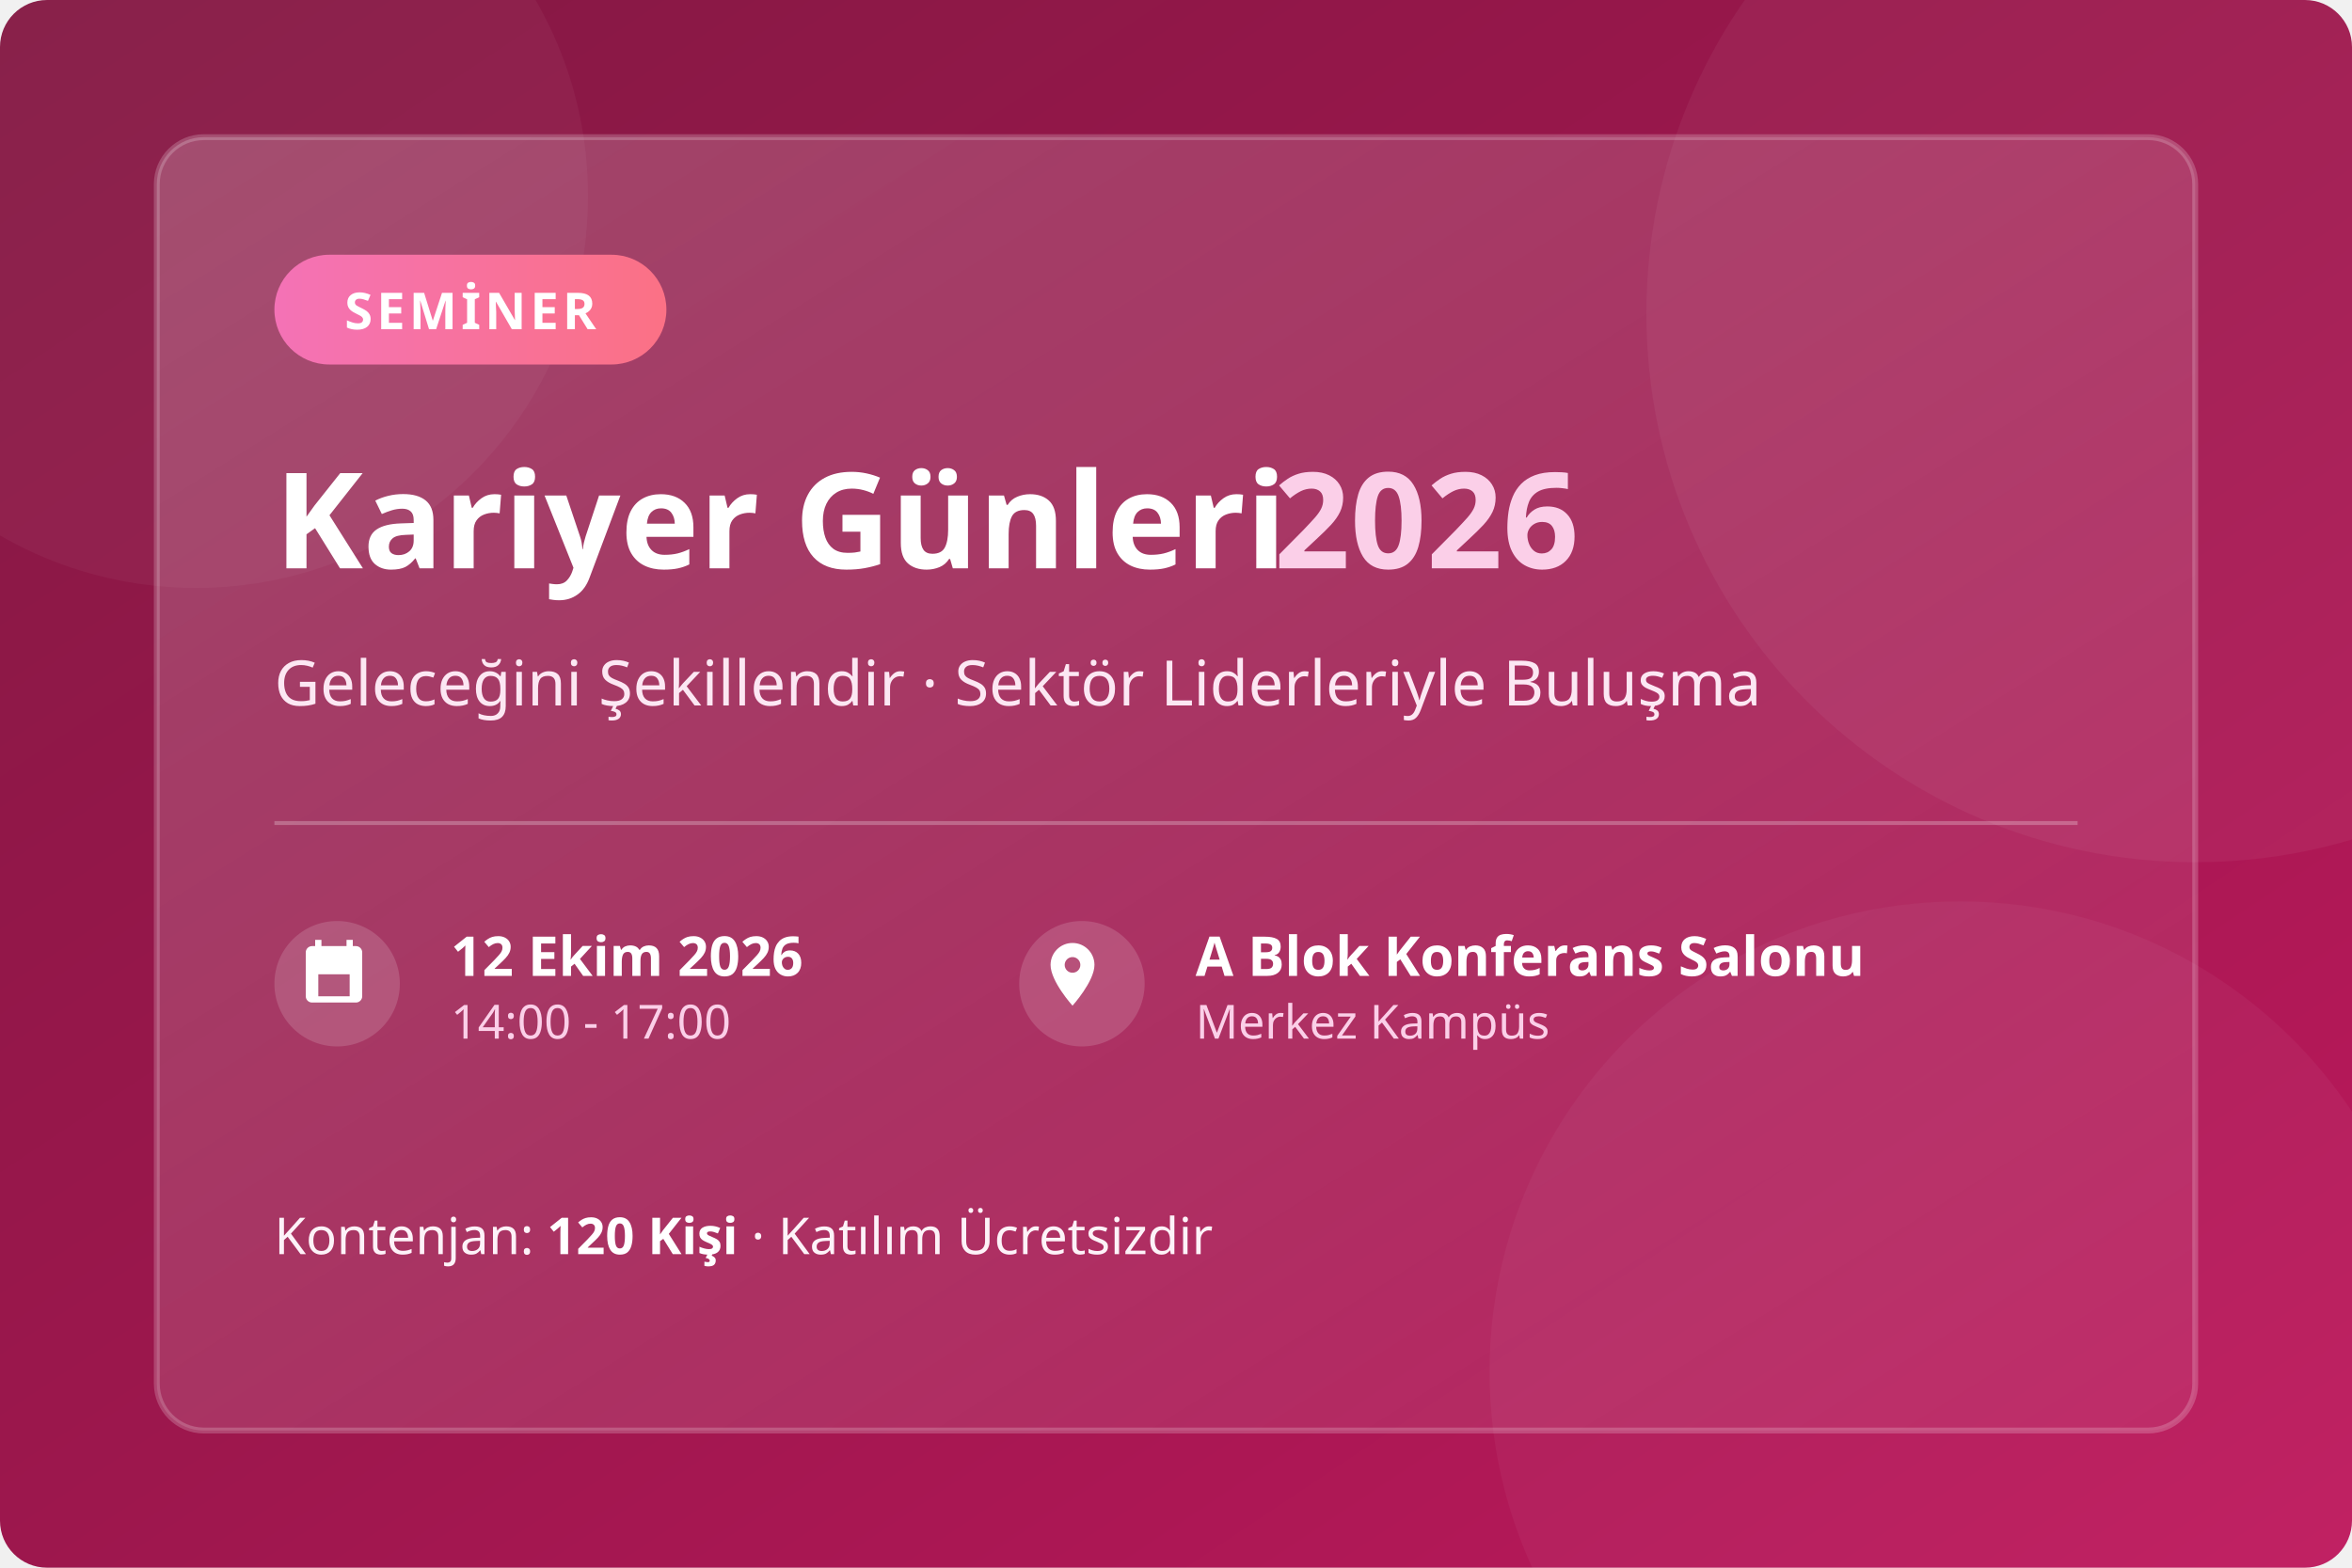
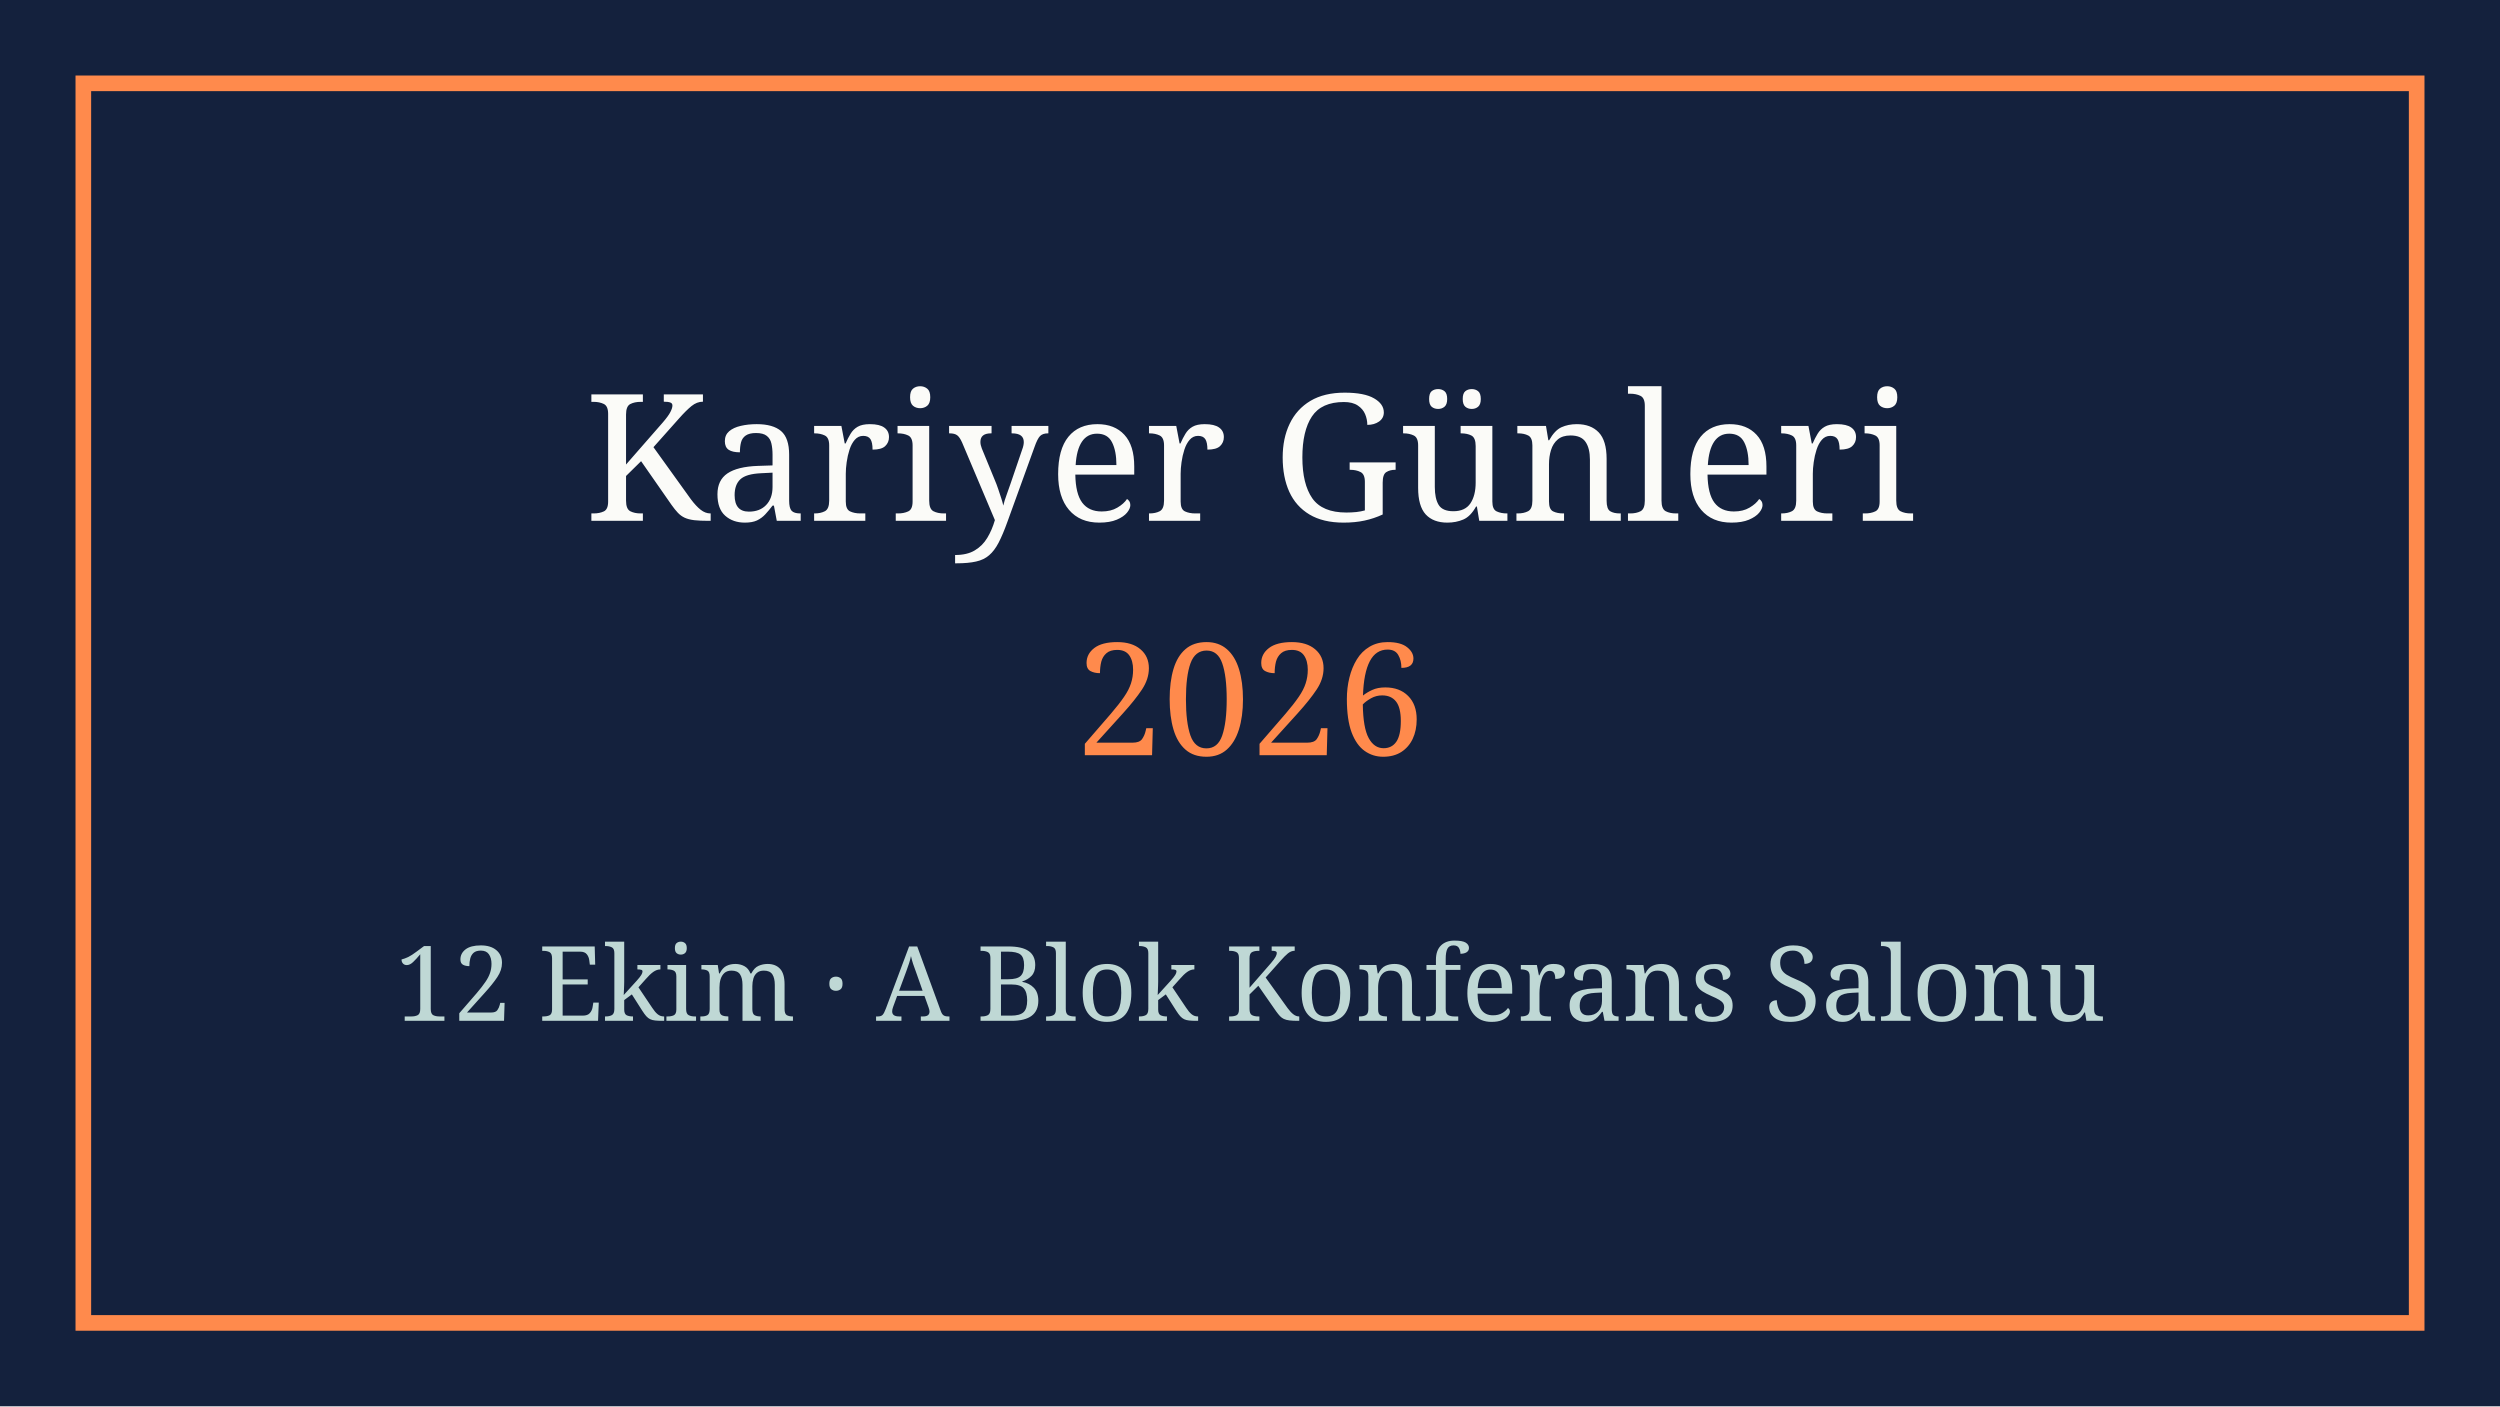
- <svg xmlns="http://www.w3.org/2000/svg" viewBox="0 0 600 400" width="600" height="400">
-   <defs>
-     <linearGradient id="bgGrad" x1="0%" y1="0%" x2="100%" y2="100%">
-       <stop offset="0%" stop-color="#831843" />
-       <stop offset="50%" stop-color="#9d174d" />
-       <stop offset="100%" stop-color="#be185d" />
-     </linearGradient>
-     <linearGradient id="cardGrad" x1="0%" y1="0%" x2="100%" y2="100%">
-       <stop offset="0%" stop-color="rgba(255, 255, 255, 0.2)" />
-       <stop offset="100%" stop-color="rgba(255, 255, 255, 0.05)" />
-     </linearGradient>
-     <linearGradient id="accentGrad" x1="0%" y1="0%" x2="100%" y2="0%">
-       <stop offset="0%" stop-color="#f472b6" />
-       <stop offset="100%" stop-color="#fb7185" />
-     </linearGradient>
-   </defs>
-   <rect width="600" height="400" rx="12" fill="url(#bgGrad)" />
-   <circle cx="50" cy="50" r="100" fill="white" opacity="0.04" />
-   <circle cx="560" cy="80" r="140" fill="white" opacity="0.05" />
-   <circle cx="500" cy="350" r="120" fill="white" opacity="0.04" />
-   <rect x="40" y="35" width="520" height="330" rx="12" fill="url(#cardGrad)" stroke="rgba(255,255,255,0.2)" stroke-width="1.5" />
-   <rect x="70" y="65" width="100" height="28" rx="14" fill="url(#accentGrad)" />
-   <text x="120" y="84" fill="#ffffff" font-family="system-ui, sans-serif" font-size="13" font-weight="700" text-anchor="middle" letter-spacing="1">SEMİNER</text>
-   <text x="70" y="145" fill="#ffffff" font-family="system-ui, sans-serif" font-size="34" font-weight="800">
-     Kariyer Günleri
-   </text>
-   <text x="325" y="145" fill="#fbcfe8" font-family="system-ui, sans-serif" font-size="34" font-weight="800">
-     2026
-   </text>
-   <text x="70" y="180" fill="#fce7f3" font-family="system-ui, sans-serif" font-size="16" font-weight="400">
-     Geleceğini Şekillendir · Sektör Liderleriyle Buluşma
-   </text>
-   <line x1="70" y1="210" x2="530" y2="210" stroke="rgba(255,255,255,0.25)" stroke-width="1" />
-   <g transform="translate(70, 235)">
-     <circle cx="16" cy="16" r="16" fill="rgba(255,255,255,0.15)" />
-     <path d="M11 9v3h10V9H11zm0 5h10v7H11v-7zm12-9h-1V3h-2v2h-8V3H10v2H9c-1.1 0-2 .9-2 2v14c0 1.1.9 2 2 2h14c1.1 0 2-.9 2-2V7c0-1.1-.9-2-2-2z" fill="#ffffff" transform="scale(0.8) translate(3, 3)" />
-     <text x="45" y="14" fill="#ffffff" font-family="system-ui, sans-serif" font-size="14" font-weight="700">12 Ekim 2026</text>
-     <text x="45" y="30" fill="#fbcfe8" font-family="system-ui, sans-serif" font-size="12">14:00 - 17:00</text>
-   </g>
-   <g transform="translate(260, 235)">
-     <circle cx="16" cy="16" r="16" fill="rgba(255,255,255,0.15)" />
-     <path d="M12 2C8.13 2 5 5.13 5 9c0 5.25 7 13 7 13s7-7.75 7-13c0-3.87-3.13-7-7-7zm0 9.5c-1.38 0-2.5-1.12-2.5-2.5s1.12-2.5 2.5-2.5 2.5 1.12 2.5 2.5-1.12 2.5-2.5 2.5z" fill="#ffffff" transform="scale(0.8) translate(5, 5)" />
-     <text x="45" y="14" fill="#ffffff" font-family="system-ui, sans-serif" font-size="14" font-weight="700">A Blok Konferans Salonu</text>
-     <text x="45" y="30" fill="#fbcfe8" font-family="system-ui, sans-serif" font-size="12">Merkez Kampüs</text>
-   </g>
-   <g transform="translate(70, 295)">
-     <text x="0" y="25" fill="#fdf2f8" font-family="system-ui, sans-serif" font-size="13" font-weight="500">
-       Kontenjan: <tspan font-weight="700" fill="#ffffff">120 Kişi</tspan> · Katılım Ücretsizdir
-     </text>
-   </g>
+ <svg xmlns="http://www.w3.org/2000/svg" width="480" height="270" viewBox="0 0 480 270">
+   <rect width="480" height="270" fill="#14213D" />
+   <rect x="16" y="16" width="448" height="238" fill="none" stroke="#FF8A4C" stroke-width="3" />
+   <text x="240" y="100" fill="#FBFBF8" font-family="Georgia, serif" font-size="34" text-anchor="middle">Kariyer Günleri</text>
+   <text x="240" y="145" fill="#FF8A4C" font-family="Georgia, serif" font-size="30" text-anchor="middle">2026</text>
+   <text x="240" y="196" fill="#BFD8D5" font-family="Georgia, serif" font-size="20" text-anchor="middle">12 Ekim · A Blok Konferans Salonu</text>
</svg>
